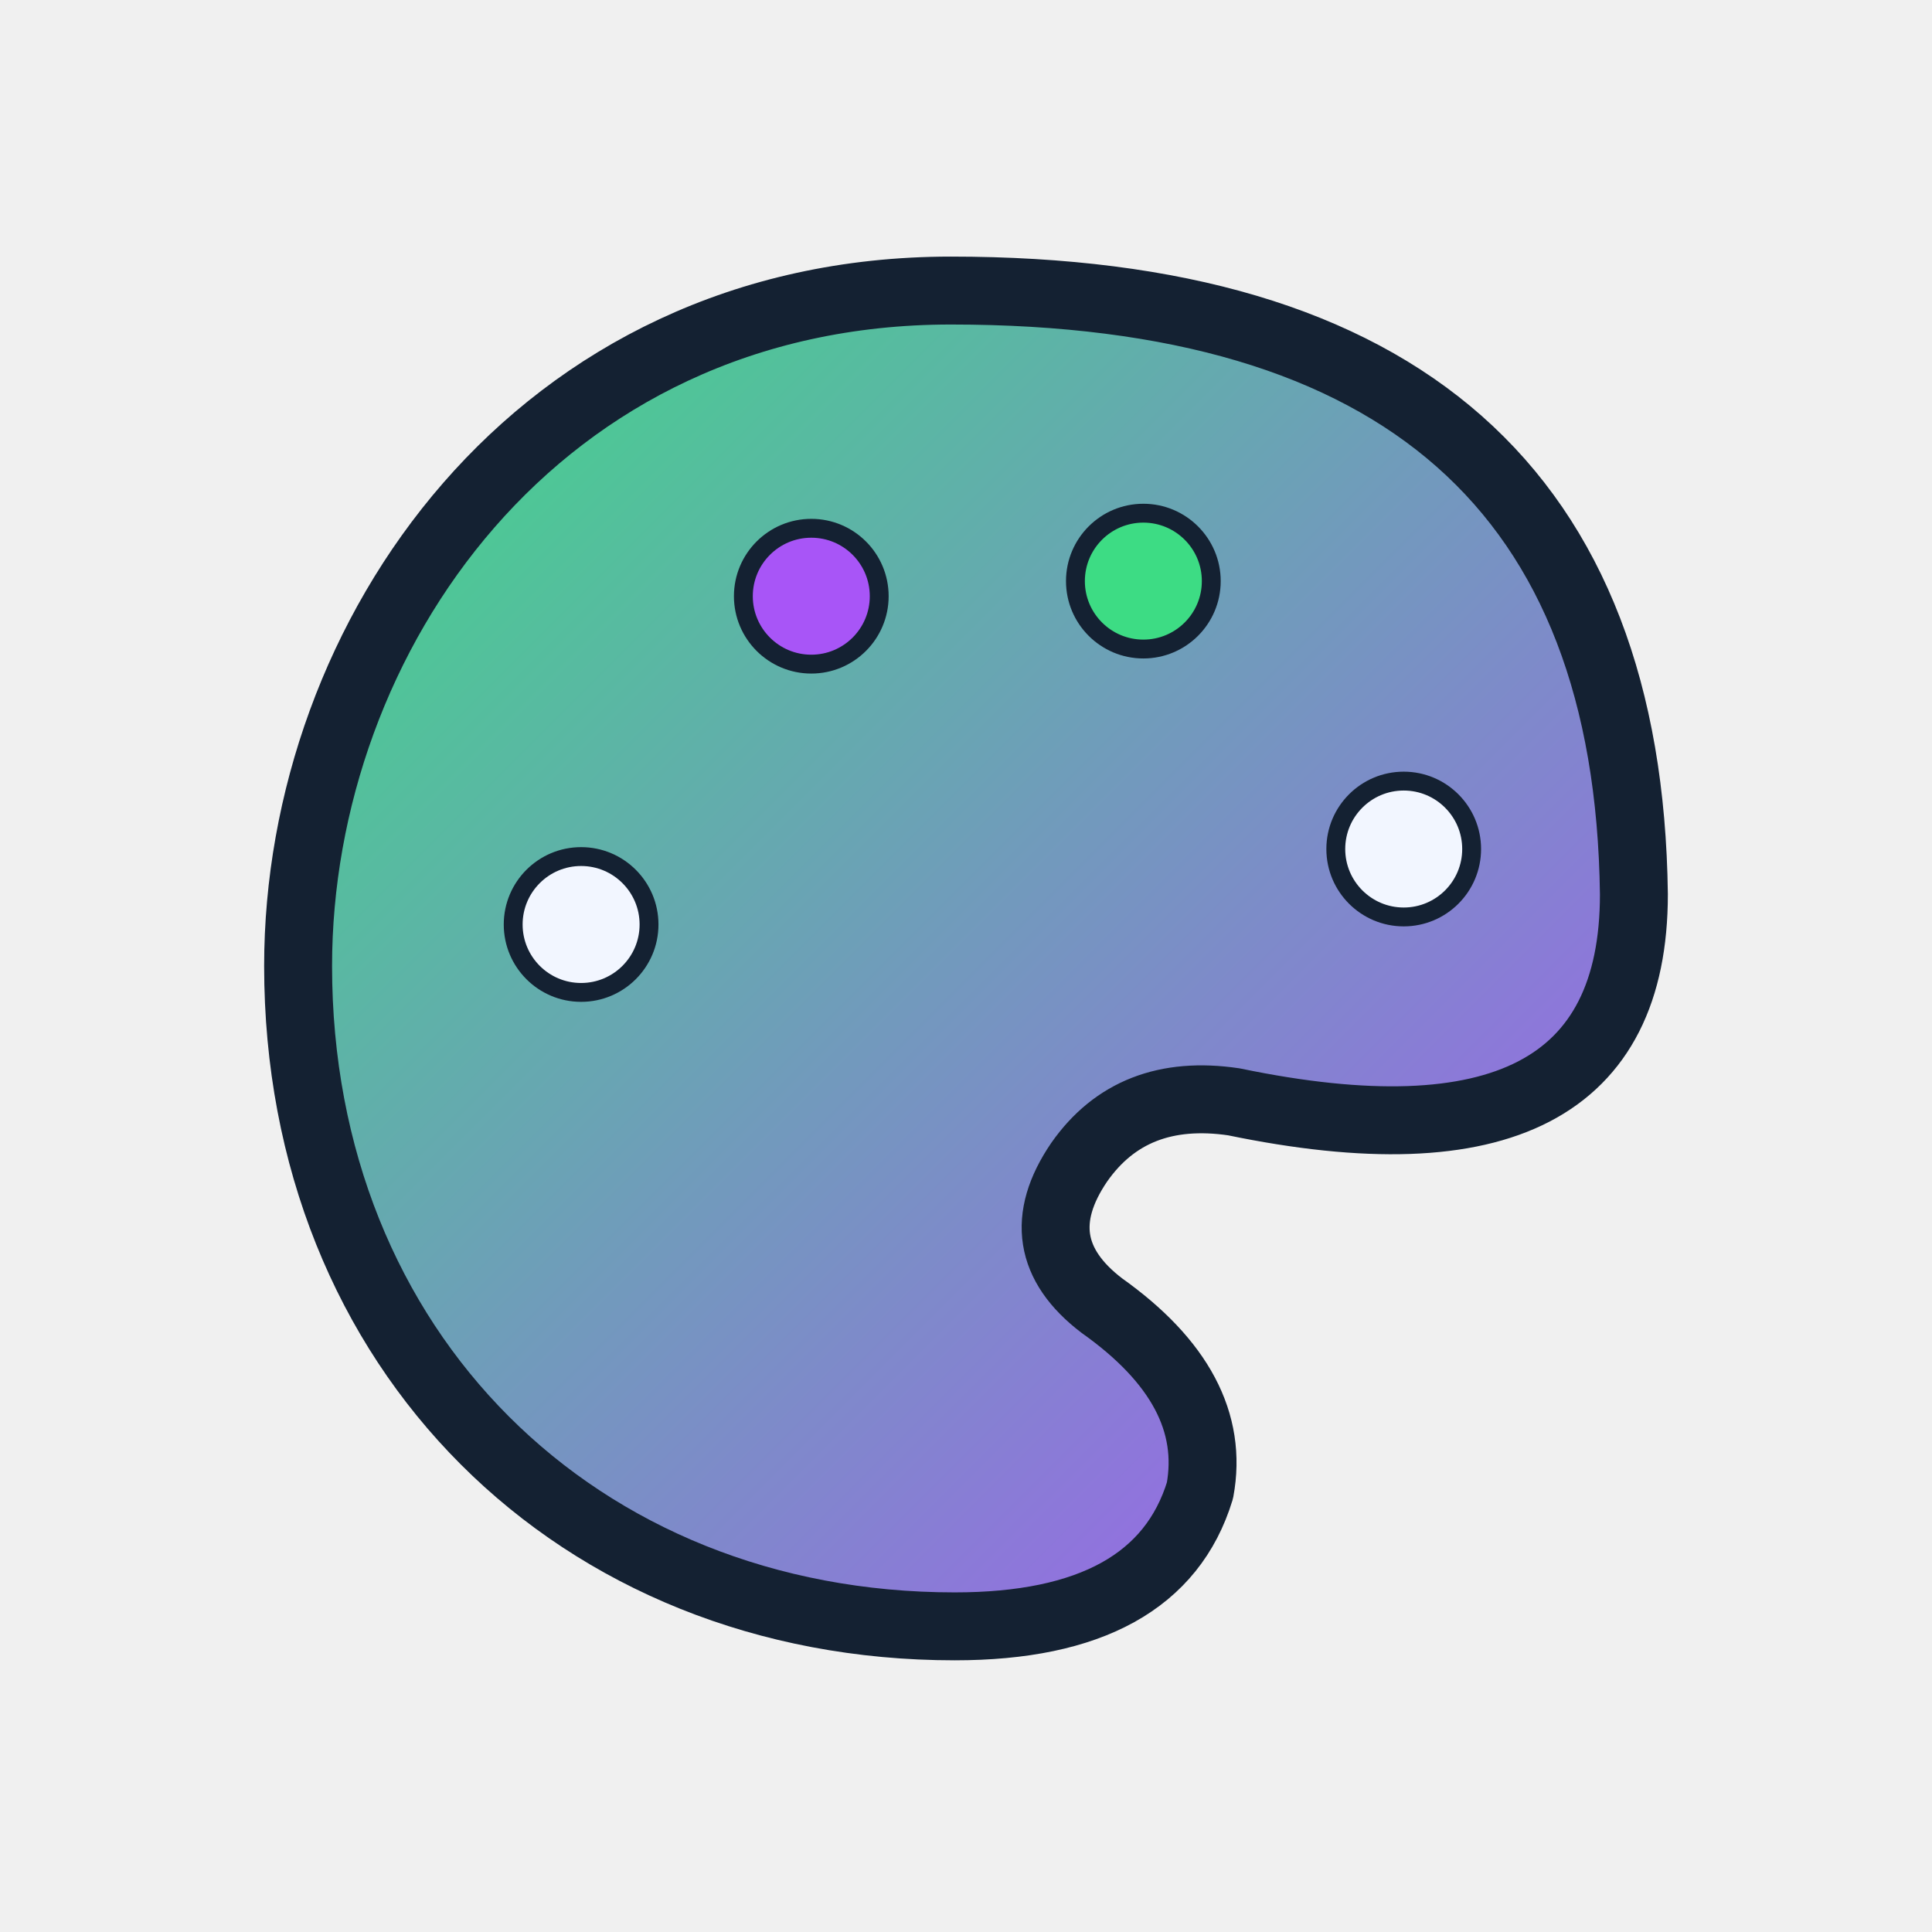
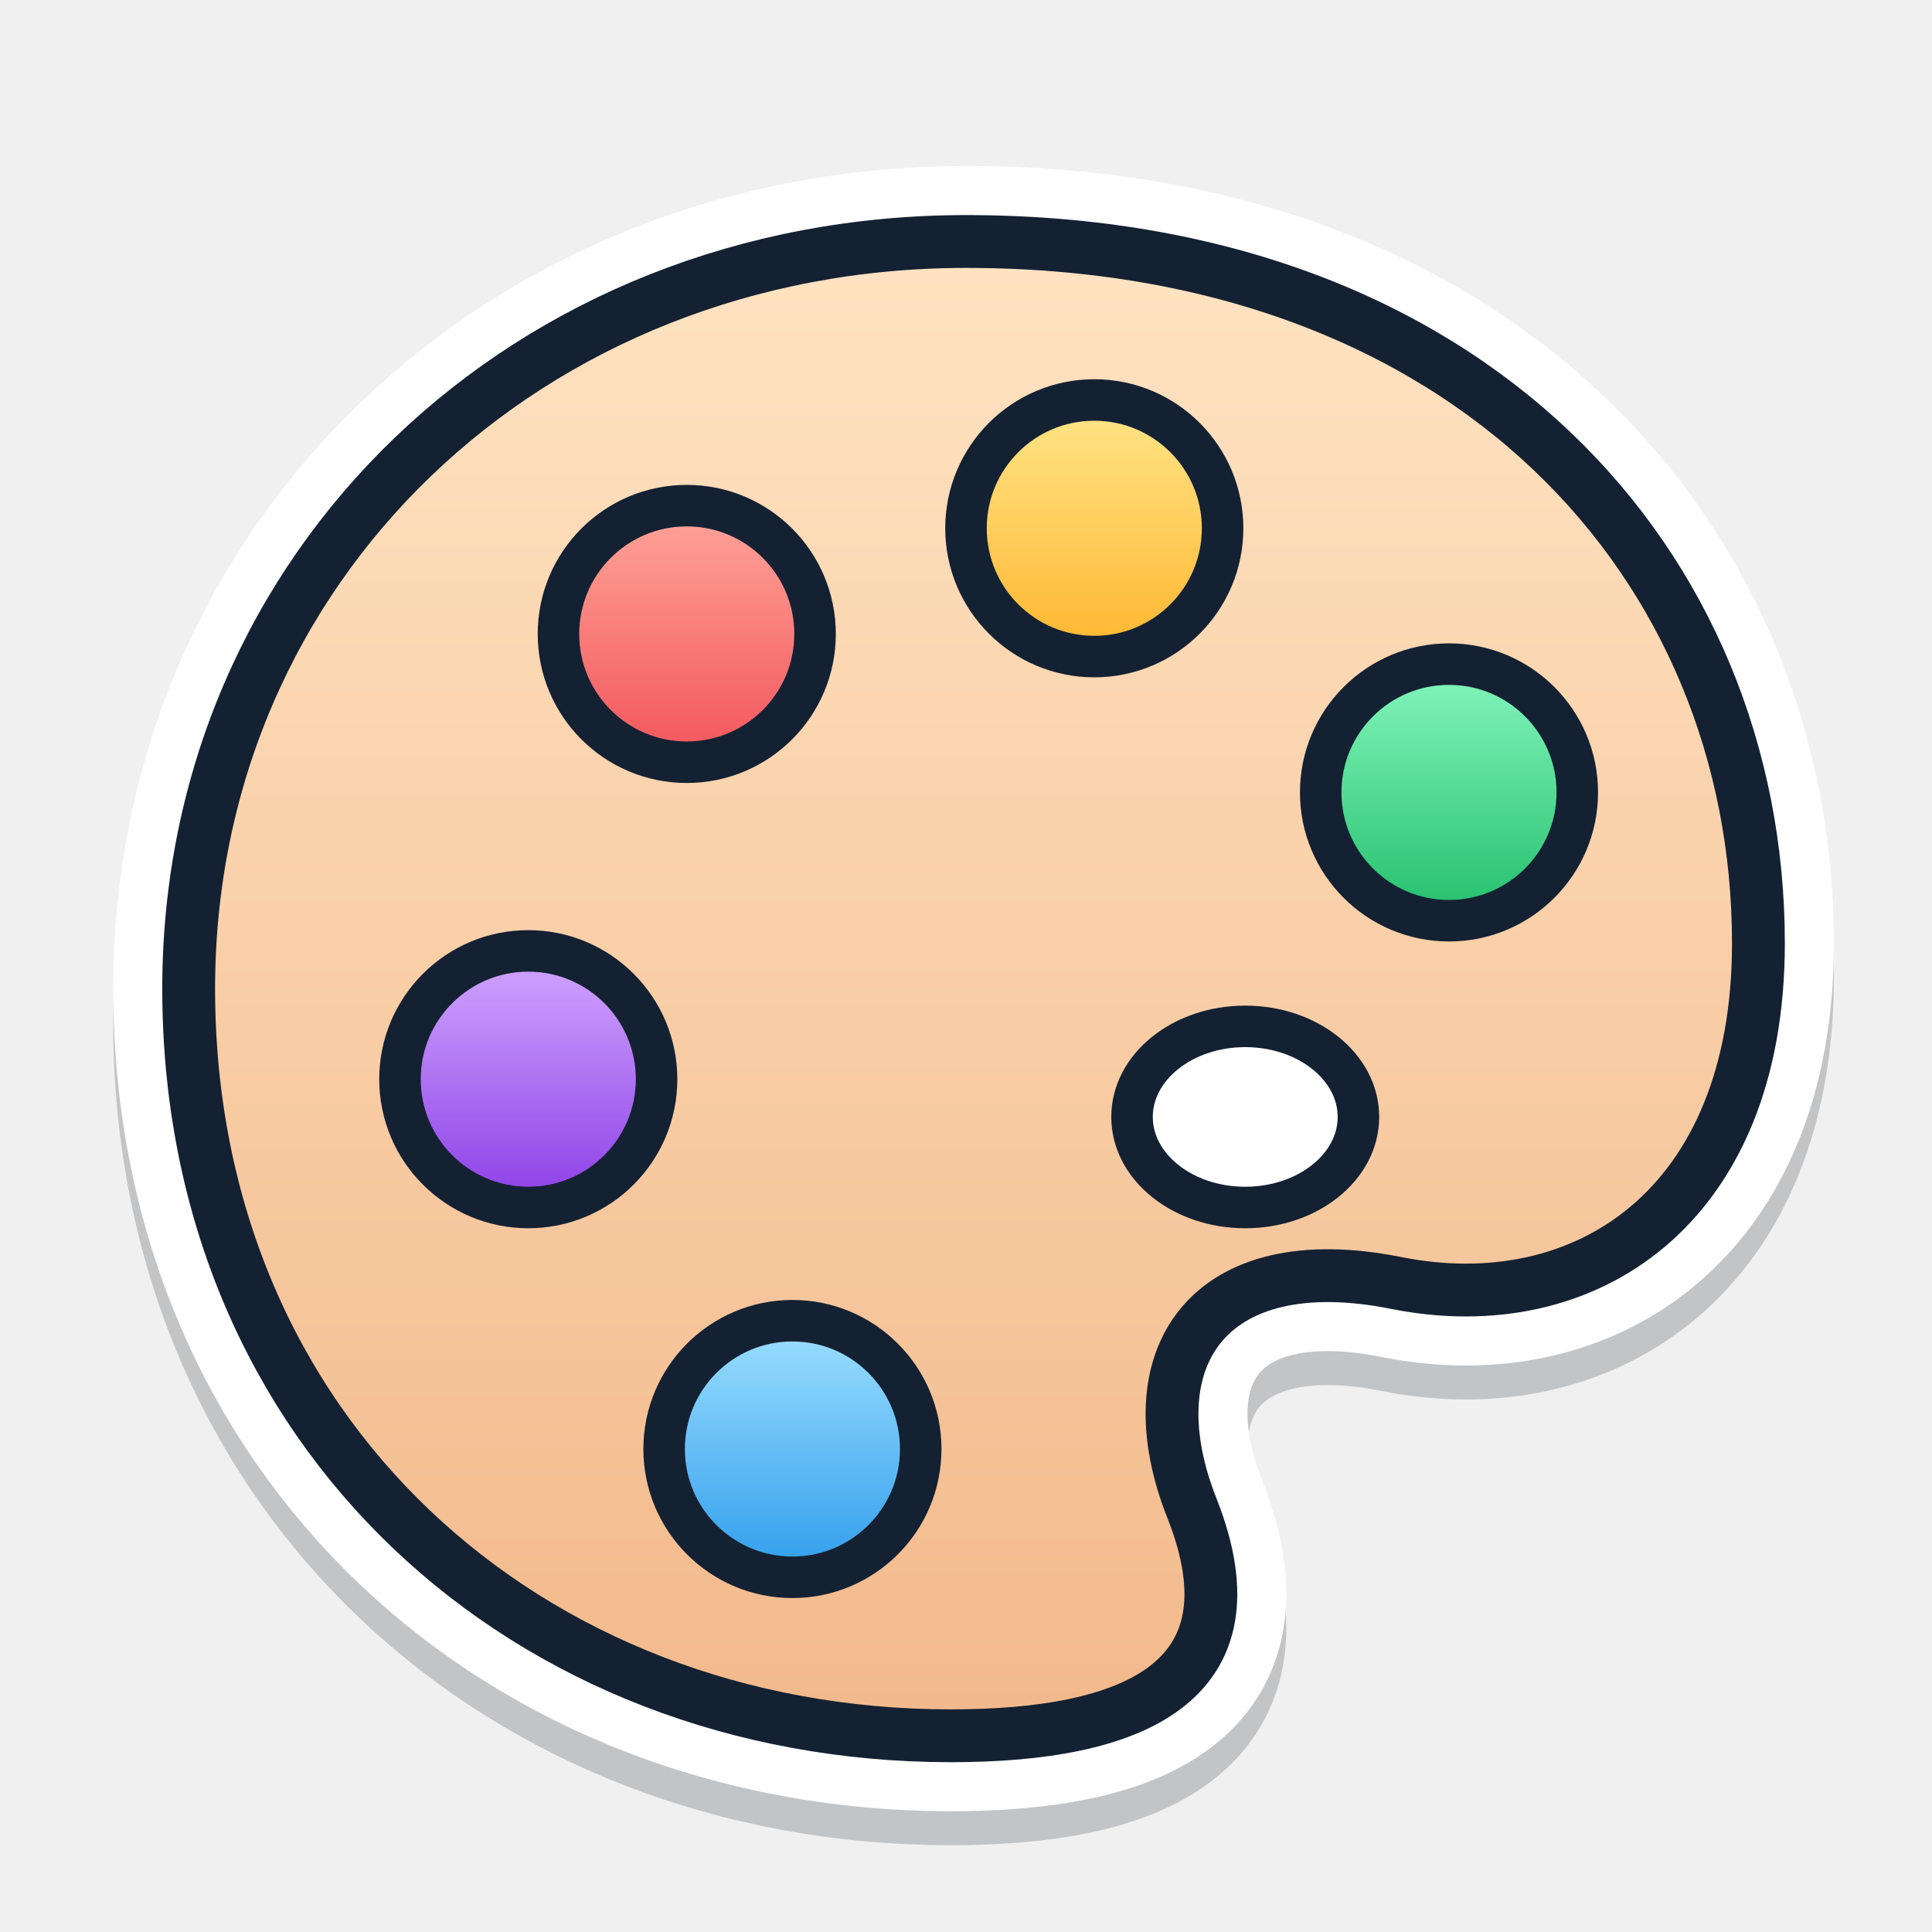
- <svg xmlns="http://www.w3.org/2000/svg" width="512" height="512" viewBox="0 0 512 512" role="img" aria-label="Palette">
+ <svg xmlns="http://www.w3.org/2000/svg" width="512" height="512" viewBox="0 0 512 512" role="img" aria-labelledby="nxs03-palette-t">
  <defs>
-     <linearGradient id="spectrum" x1="0" x2="1" y1="0" y2="1">
-       <stop stop-color="#3DDC84" />
-       <stop offset="1" stop-color="#A855F7" />
+     <linearGradient id="nxs03-palette-C" x1="0" y1="0" x2="0" y2="1">
+       <stop offset="0" stop-color="#FFA59A" />
+       <stop offset="1" stop-color="#F2545B" />
+     </linearGradient>
+     <linearGradient id="nxs03-palette-G" x1="0" y1="0" x2="0" y2="1">
+       <stop offset="0" stop-color="#86F7BE" />
+       <stop offset="1" stop-color="#22BE6B" />
+     </linearGradient>
+     <linearGradient id="nxs03-palette-K" x1="0" y1="0" x2="0" y2="1">
+       <stop offset="0" stop-color="#9EE0FF" />
+       <stop offset="1" stop-color="#2E9CEB" />
+     </linearGradient>
+     <linearGradient id="spectrum" x1="0" y1="0" x2="0" y2="1">
+       <stop offset="0" stop-color="#FFE3C2" />
+       <stop offset="1" stop-color="#F2B98B" />
+     </linearGradient>
+     <linearGradient id="nxs03-palette-P" x1="0" y1="0" x2="0" y2="1">
+       <stop offset="0" stop-color="#D2A8FF" />
+       <stop offset="1" stop-color="#8B3DE6" />
+     </linearGradient>
+     <linearGradient id="nxs03-palette-Y" x1="0" y1="0" x2="0" y2="1">
+       <stop offset="0" stop-color="#FFE68A" />
+       <stop offset="1" stop-color="#FFB52E" />
    </linearGradient>
  </defs>
+   <g transform="translate(0 9)" opacity=".2" stroke-linecap="round" stroke-linejoin="round">
+     <path d="M256 64 C390 64 466 150 466 250 C466 320 420 350 370 340 C320 330 300 360 316 400 C334 446 300 460 252 460 C140 460 50 380 50 262 C50 150 140 64 256 64Z" fill="#0B1220" stroke="#0B1220" style="stroke-width:40" />
+   </g>
  <g stroke-linecap="round" stroke-linejoin="round">
-     <path d="M252 77C142 77 79 169 79 256C79 358 153 431 253 431Q307 431 318 395Q323 368 292 346Q271 330 286 308Q300 288 327 292Q433 314 433 237Q431 77 252 77Z" fill="url(#spectrum)" stroke="#142132" stroke-width="18" />
-     <circle cx="154" cy="245" r="18" fill="#F2F6FF" stroke="#142132" stroke-width="5" />
-     <circle cx="215" cy="158" r="18" fill="#A855F7" stroke="#142132" stroke-width="5" />
-     <circle cx="303" cy="154" r="18" fill="#3DDC84" stroke="#142132" stroke-width="5" />
-     <circle cx="372" cy="225" r="18" fill="#F2F6FF" stroke="#142132" stroke-width="5" />
+     <path d="M256 64 C390 64 466 150 466 250 C466 320 420 350 370 340 C320 330 300 360 316 400 C334 446 300 460 252 460 C140 460 50 380 50 262 C50 150 140 64 256 64Z" fill="#FFFFFF" stroke="#FFFFFF" style="stroke-width:40" />
+   </g>
+   <g stroke-linecap="round" stroke-linejoin="round">
+     <path d="M256 64 C390 64 466 150 466 250 C466 320 420 350 370 340 C320 330 300 360 316 400 C334 446 300 460 252 460 C140 460 50 380 50 262 C50 150 140 64 256 64Z" fill="url(#spectrum)" stroke="#142132" stroke-width="14" />
+     <circle cx="182" cy="168" r="34" fill="url(#nxs03-palette-C)" stroke="#142132" stroke-width="11" />
+     <circle cx="290" cy="140" r="34" fill="url(#nxs03-palette-Y)" stroke="#142132" stroke-width="11" />
+     <circle cx="384" cy="210" r="34" fill="url(#nxs03-palette-G)" stroke="#142132" stroke-width="11" />
+     <circle cx="140" cy="286" r="34" fill="url(#nxs03-palette-P)" stroke="#142132" stroke-width="11" />
+     <circle cx="210" cy="384" r="34" fill="url(#nxs03-palette-K)" stroke="#142132" stroke-width="11" />
+     <ellipse cx="330" cy="296" rx="30" ry="24" fill="#FFFFFF" stroke="#142132" stroke-width="11" />
  </g>
</svg>
